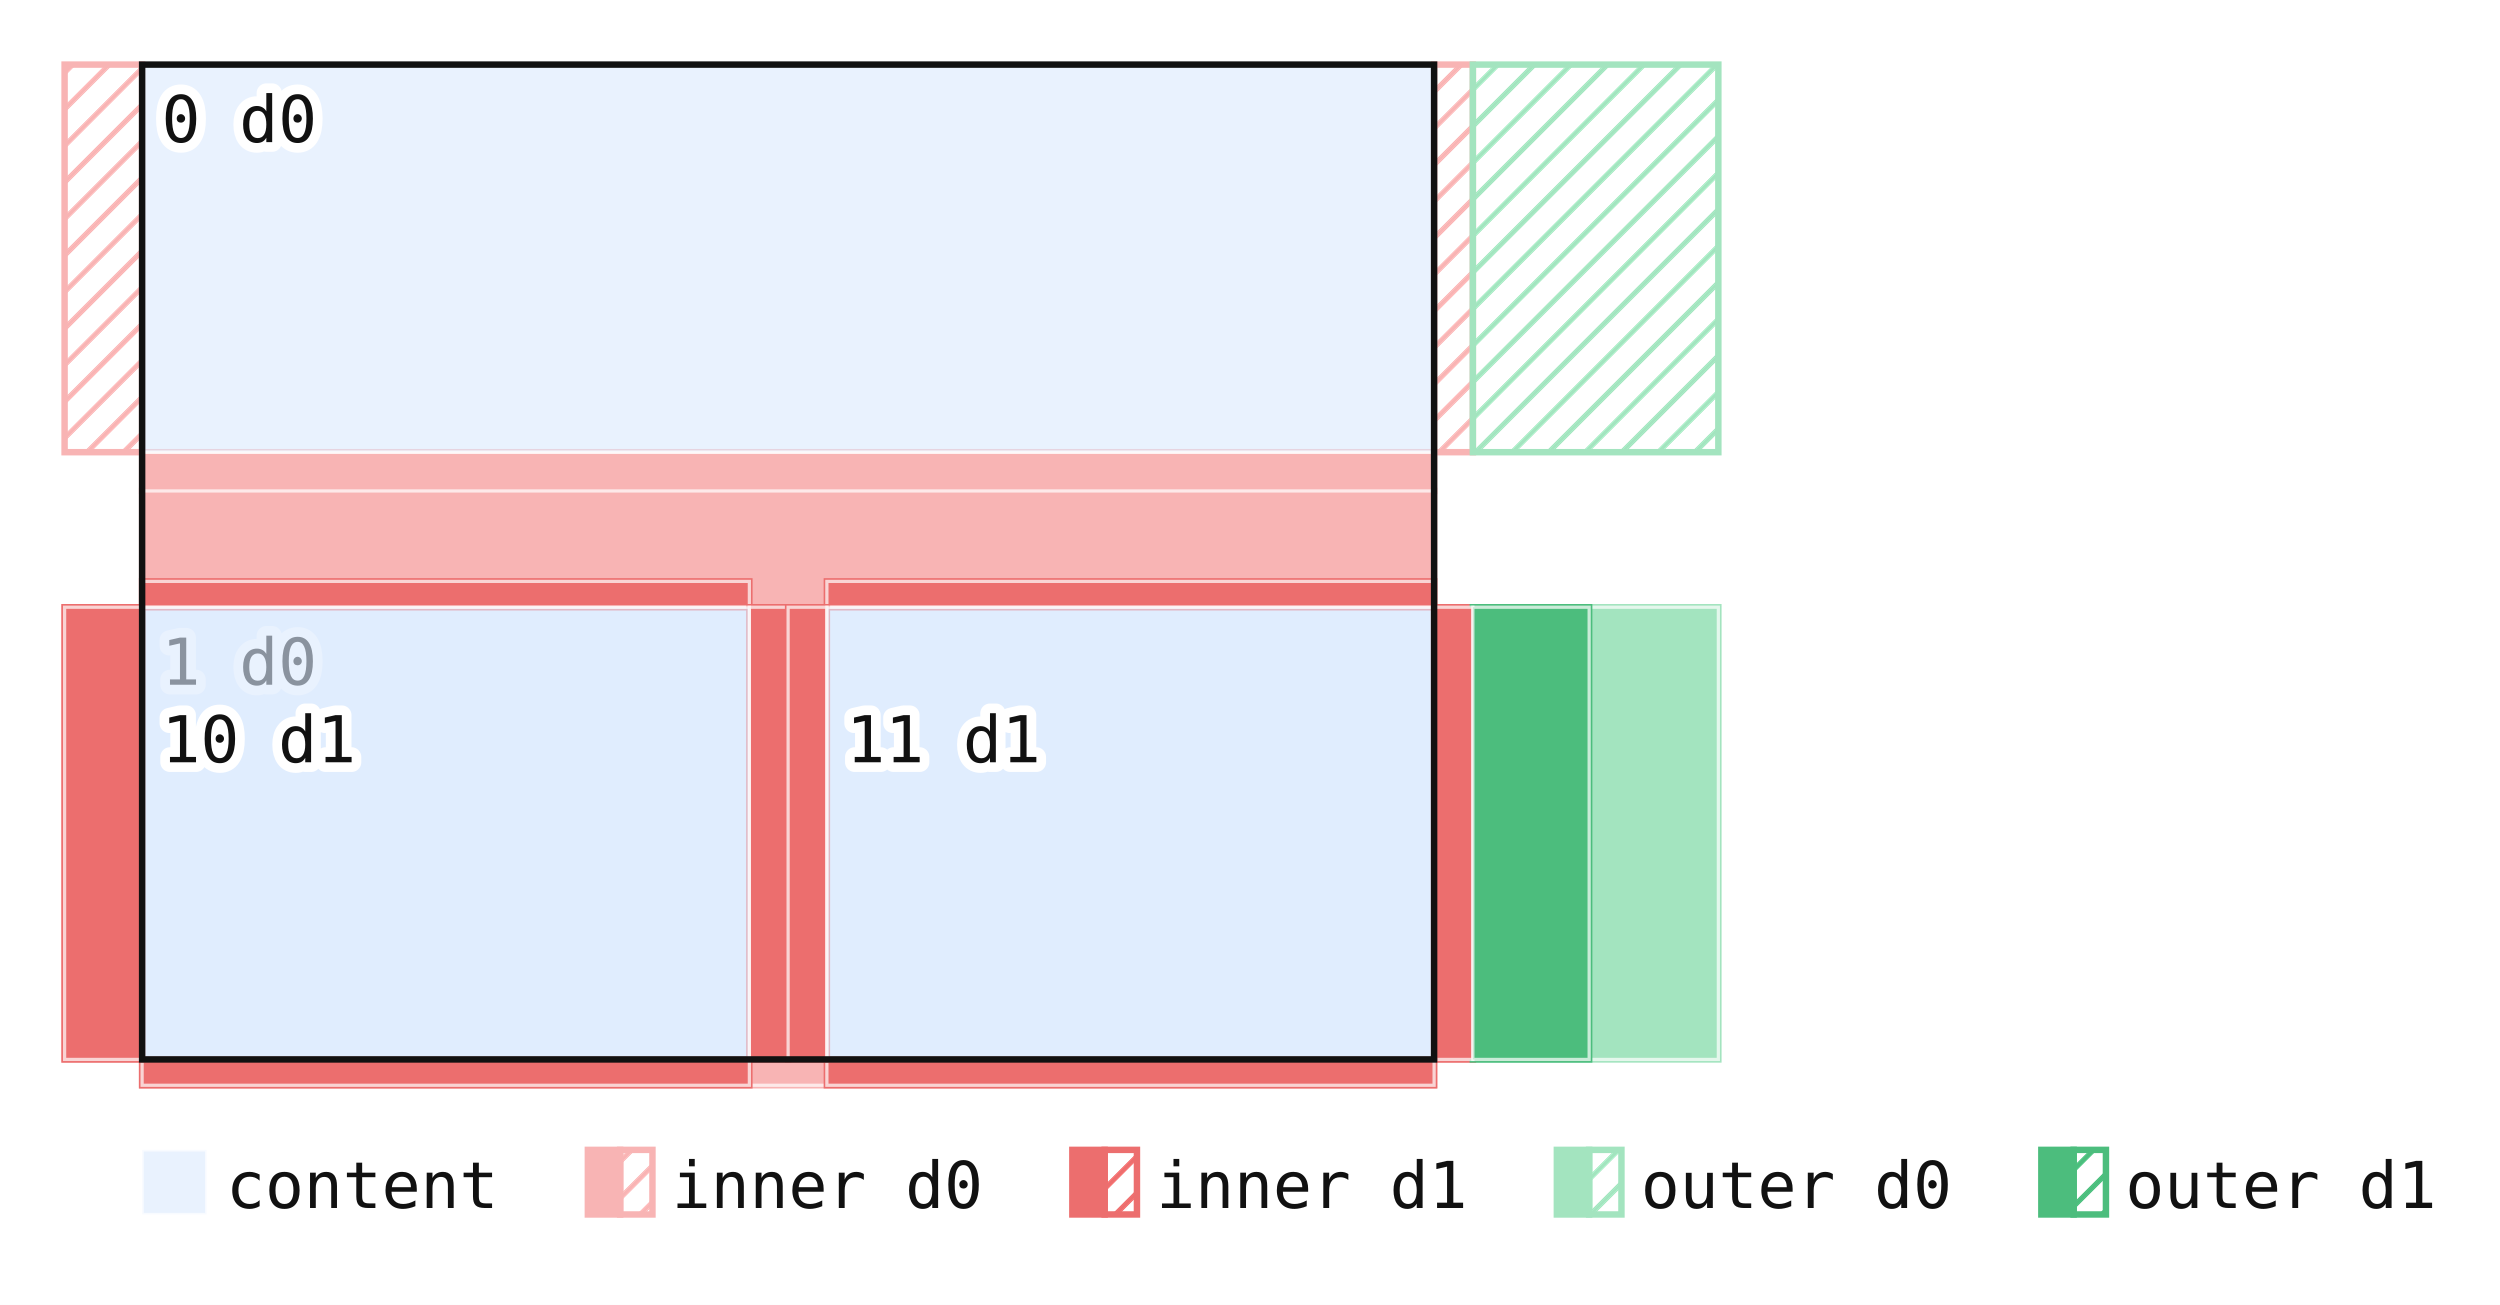
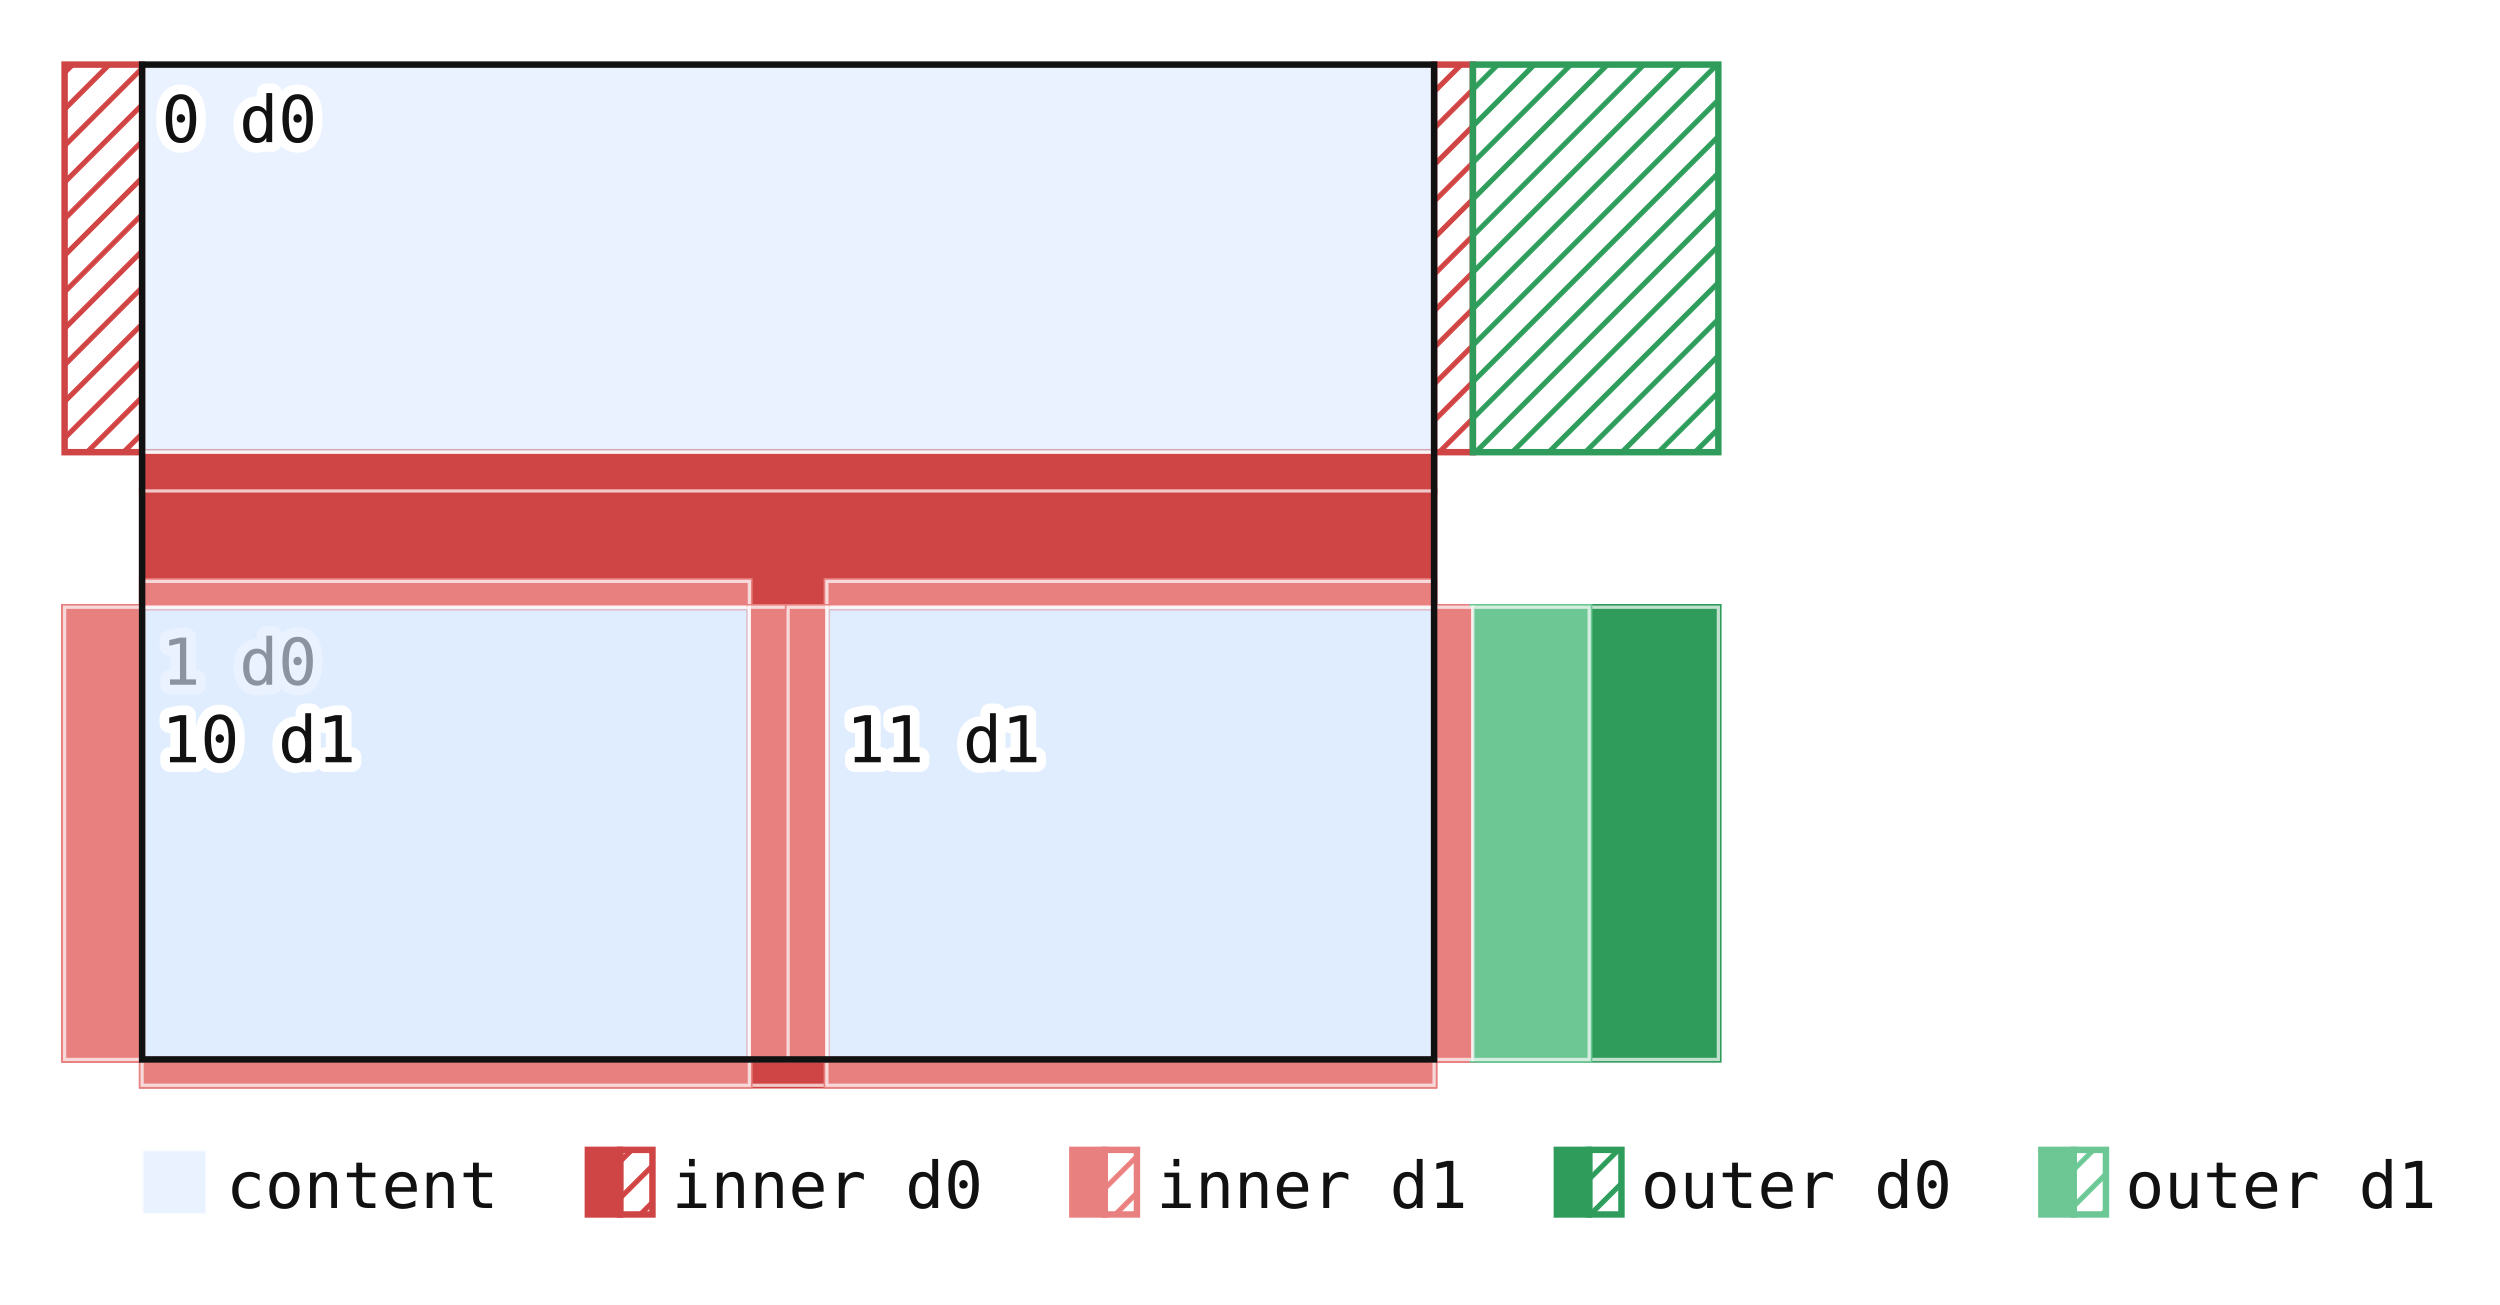
<svg xmlns="http://www.w3.org/2000/svg" viewBox="-22 -10 387 202" font-family="monospace" font-size="10">
  <defs>
    <pattern id="hatch-i0" patternUnits="userSpaceOnUse" width="4" height="4" patternTransform="rotate(45)">
-       <line x1="0" y1="0" x2="0" y2="4" stroke="#f8b4b4" stroke-width="1.6" />
+       <line x1="0" y1="0" x2="0" y2="4" stroke="#cf4444" stroke-width="1.6" />
    </pattern>
    <pattern id="hatch-i1" patternUnits="userSpaceOnUse" width="4" height="4" patternTransform="rotate(45)">
-       <line x1="0" y1="0" x2="0" y2="4" stroke="#ec6e6e" stroke-width="1.6" />
+       <line x1="0" y1="0" x2="0" y2="4" stroke="#e98080" stroke-width="1.6" />
    </pattern>
    <pattern id="hatch-o0" patternUnits="userSpaceOnUse" width="4" height="4" patternTransform="rotate(45)">
-       <line x1="0" y1="0" x2="0" y2="4" stroke="#a3e4bf" stroke-width="1.6" />
+       <line x1="0" y1="0" x2="0" y2="4" stroke="#2f9c5c" stroke-width="1.6" />
    </pattern>
    <pattern id="hatch-o1" patternUnits="userSpaceOnUse" width="4" height="4" patternTransform="rotate(45)">
-       <line x1="0" y1="0" x2="0" y2="4" stroke="#4cbd7d" stroke-width="1.6" />
+       <line x1="0" y1="0" x2="0" y2="4" stroke="#6cc795" stroke-width="1.6" />
    </pattern>
  </defs>
  <rect x="-22" y="-10" width="387" height="202" fill="#ffffff" />
-   <rect x="200" y="0" width="6" height="60" fill="url(#hatch-i0)" stroke="#f8b4b4" stroke-width="1" />
-   <rect x="206" y="0" width="38" height="60" fill="url(#hatch-o0)" stroke="#a3e4bf" stroke-width="1" />
-   <rect x="0" y="60" width="200" height="6" fill="url(#hatch-i0)" stroke="#f8b4b4" stroke-width="1" />
-   <rect x="0" y="60" width="200" height="6" fill="#f8b4b4" stroke="#ffffff" stroke-width="0.5" stroke-opacity="0.7" />
-   <rect x="-12" y="0" width="12" height="60" fill="url(#hatch-i0)" stroke="#f8b4b4" stroke-width="1" />
+   <rect x="200" y="0" width="6" height="60" fill="url(#hatch-i0)" stroke="#cf4444" stroke-width="1" />
+   <rect x="206" y="0" width="38" height="60" fill="url(#hatch-o0)" stroke="#2f9c5c" stroke-width="1" />
+   <rect x="0" y="60" width="200" height="6" fill="url(#hatch-i0)" stroke="#cf4444" stroke-width="1" />
+   <rect x="0" y="60" width="200" height="6" fill="#cf4444" stroke="#ffffff" stroke-width="0.5" stroke-opacity="0.7" />
+   <rect x="-12" y="0" width="12" height="60" fill="url(#hatch-i0)" stroke="#cf4444" stroke-width="1" />
  <rect x="0" y="0" width="200" height="60" fill="#dbeafe" fill-opacity="0.6" stroke="#ffffff" stroke-width="0.5" stroke-opacity="0.7" />
  <text x="3" y="12" fill="#111111" stroke="#ffffff" stroke-width="3" stroke-linejoin="round" paint-order="stroke">0 d0</text>
-   <rect x="0" y="66" width="200" height="18" fill="url(#hatch-i0)" stroke="#f8b4b4" stroke-width="1" />
-   <rect x="0" y="66" width="200" height="18" fill="#f8b4b4" stroke="#ffffff" stroke-width="0.5" stroke-opacity="0.7" />
-   <rect x="200" y="84" width="6" height="70" fill="url(#hatch-i0)" stroke="#f8b4b4" stroke-width="1" />
-   <rect x="206" y="84" width="38" height="70" fill="url(#hatch-o0)" stroke="#a3e4bf" stroke-width="1" />
-   <rect x="200" y="84" width="6" height="70" fill="#f8b4b4" stroke="#ffffff" stroke-width="0.5" stroke-opacity="0.7" />
-   <rect x="206" y="84" width="38" height="70" fill="#a3e4bf" stroke="#ffffff" stroke-width="0.5" stroke-opacity="0.7" />
-   <rect x="0" y="154" width="200" height="4" fill="url(#hatch-i0)" stroke="#f8b4b4" stroke-width="1" />
-   <rect x="0" y="154" width="200" height="4" fill="#f8b4b4" stroke="#ffffff" stroke-width="0.5" stroke-opacity="0.7" />
-   <rect x="-12" y="84" width="12" height="70" fill="url(#hatch-i0)" stroke="#f8b4b4" stroke-width="1" />
-   <rect x="-12" y="84" width="12" height="70" fill="#f8b4b4" stroke="#ffffff" stroke-width="0.5" stroke-opacity="0.7" />
+   <rect x="0" y="66" width="200" height="18" fill="url(#hatch-i0)" stroke="#cf4444" stroke-width="1" />
+   <rect x="0" y="66" width="200" height="18" fill="#cf4444" stroke="#ffffff" stroke-width="0.5" stroke-opacity="0.7" />
+   <rect x="200" y="84" width="6" height="70" fill="url(#hatch-i0)" stroke="#cf4444" stroke-width="1" />
+   <rect x="206" y="84" width="38" height="70" fill="url(#hatch-o0)" stroke="#2f9c5c" stroke-width="1" />
+   <rect x="200" y="84" width="6" height="70" fill="#cf4444" stroke="#ffffff" stroke-width="0.5" stroke-opacity="0.7" />
+   <rect x="206" y="84" width="38" height="70" fill="#2f9c5c" stroke="#ffffff" stroke-width="0.5" stroke-opacity="0.7" />
+   <rect x="0" y="154" width="200" height="4" fill="url(#hatch-i0)" stroke="#cf4444" stroke-width="1" />
+   <rect x="0" y="154" width="200" height="4" fill="#cf4444" stroke="#ffffff" stroke-width="0.5" stroke-opacity="0.7" />
+   <rect x="-12" y="84" width="12" height="70" fill="url(#hatch-i0)" stroke="#cf4444" stroke-width="1" />
+   <rect x="-12" y="84" width="12" height="70" fill="#cf4444" stroke="#ffffff" stroke-width="0.5" stroke-opacity="0.7" />
  <rect x="0" y="84" width="200" height="70" fill="#dbeafe" fill-opacity="0.6" stroke="#ffffff" stroke-width="0.5" stroke-opacity="0.7" />
  <text x="3" y="96" fill="#111111" stroke="#ffffff" stroke-width="3" stroke-linejoin="round" paint-order="stroke">1 d0</text>
-   <rect x="0" y="80" width="94" height="4" fill="url(#hatch-i1)" stroke="#ec6e6e" stroke-width="1" />
-   <rect x="0" y="80" width="94" height="4" fill="#ec6e6e" stroke="#ffffff" stroke-width="0.5" stroke-opacity="0.7" />
-   <rect x="94" y="84" width="6" height="70" fill="url(#hatch-i1)" stroke="#ec6e6e" stroke-width="1" />
-   <rect x="94" y="84" width="6" height="70" fill="#ec6e6e" stroke="#ffffff" stroke-width="0.5" stroke-opacity="0.7" />
-   <rect x="0" y="154" width="94" height="4" fill="url(#hatch-i1)" stroke="#ec6e6e" stroke-width="1" />
-   <rect x="0" y="154" width="94" height="4" fill="#ec6e6e" stroke="#ffffff" stroke-width="0.5" stroke-opacity="0.7" />
-   <rect x="-12" y="84" width="12" height="70" fill="url(#hatch-i1)" stroke="#ec6e6e" stroke-width="1" />
-   <rect x="-12" y="84" width="12" height="70" fill="#ec6e6e" stroke="#ffffff" stroke-width="0.5" stroke-opacity="0.7" />
+   <rect x="0" y="80" width="94" height="4" fill="url(#hatch-i1)" stroke="#e98080" stroke-width="1" />
+   <rect x="0" y="80" width="94" height="4" fill="#e98080" stroke="#ffffff" stroke-width="0.5" stroke-opacity="0.7" />
+   <rect x="94" y="84" width="6" height="70" fill="url(#hatch-i1)" stroke="#e98080" stroke-width="1" />
+   <rect x="94" y="84" width="6" height="70" fill="#e98080" stroke="#ffffff" stroke-width="0.5" stroke-opacity="0.7" />
+   <rect x="0" y="154" width="94" height="4" fill="url(#hatch-i1)" stroke="#e98080" stroke-width="1" />
+   <rect x="0" y="154" width="94" height="4" fill="#e98080" stroke="#ffffff" stroke-width="0.5" stroke-opacity="0.7" />
+   <rect x="-12" y="84" width="12" height="70" fill="url(#hatch-i1)" stroke="#e98080" stroke-width="1" />
+   <rect x="-12" y="84" width="12" height="70" fill="#e98080" stroke="#ffffff" stroke-width="0.5" stroke-opacity="0.7" />
  <rect x="0" y="84" width="94" height="70" fill="#dbeafe" fill-opacity="0.6" stroke="#ffffff" stroke-width="0.5" stroke-opacity="0.7" />
  <text x="3" y="108" fill="#111111" stroke="#ffffff" stroke-width="3" stroke-linejoin="round" paint-order="stroke">10 d1</text>
-   <rect x="106" y="80" width="94" height="4" fill="url(#hatch-i1)" stroke="#ec6e6e" stroke-width="1" />
-   <rect x="106" y="80" width="94" height="4" fill="#ec6e6e" stroke="#ffffff" stroke-width="0.5" stroke-opacity="0.7" />
-   <rect x="200" y="84" width="6" height="70" fill="url(#hatch-i1)" stroke="#ec6e6e" stroke-width="1" />
-   <rect x="206" y="84" width="18" height="70" fill="url(#hatch-o1)" stroke="#4cbd7d" stroke-width="1" />
-   <rect x="200" y="84" width="6" height="70" fill="#ec6e6e" stroke="#ffffff" stroke-width="0.5" stroke-opacity="0.7" />
-   <rect x="206" y="84" width="18" height="70" fill="#4cbd7d" stroke="#ffffff" stroke-width="0.5" stroke-opacity="0.7" />
-   <rect x="106" y="154" width="94" height="4" fill="url(#hatch-i1)" stroke="#ec6e6e" stroke-width="1" />
-   <rect x="106" y="154" width="94" height="4" fill="#ec6e6e" stroke="#ffffff" stroke-width="0.5" stroke-opacity="0.7" />
-   <rect x="100" y="84" width="6" height="70" fill="url(#hatch-i1)" stroke="#ec6e6e" stroke-width="1" />
-   <rect x="100" y="84" width="6" height="70" fill="#ec6e6e" stroke="#ffffff" stroke-width="0.5" stroke-opacity="0.7" />
+   <rect x="106" y="80" width="94" height="4" fill="url(#hatch-i1)" stroke="#e98080" stroke-width="1" />
+   <rect x="106" y="80" width="94" height="4" fill="#e98080" stroke="#ffffff" stroke-width="0.5" stroke-opacity="0.7" />
+   <rect x="200" y="84" width="6" height="70" fill="url(#hatch-i1)" stroke="#e98080" stroke-width="1" />
+   <rect x="206" y="84" width="18" height="70" fill="url(#hatch-o1)" stroke="#6cc795" stroke-width="1" />
+   <rect x="200" y="84" width="6" height="70" fill="#e98080" stroke="#ffffff" stroke-width="0.5" stroke-opacity="0.7" />
+   <rect x="206" y="84" width="18" height="70" fill="#6cc795" stroke="#ffffff" stroke-width="0.5" stroke-opacity="0.7" />
+   <rect x="106" y="154" width="94" height="4" fill="url(#hatch-i1)" stroke="#e98080" stroke-width="1" />
+   <rect x="106" y="154" width="94" height="4" fill="#e98080" stroke="#ffffff" stroke-width="0.5" stroke-opacity="0.7" />
+   <rect x="100" y="84" width="6" height="70" fill="url(#hatch-i1)" stroke="#e98080" stroke-width="1" />
+   <rect x="100" y="84" width="6" height="70" fill="#e98080" stroke="#ffffff" stroke-width="0.5" stroke-opacity="0.7" />
  <rect x="106" y="84" width="94" height="70" fill="#dbeafe" fill-opacity="0.6" stroke="#ffffff" stroke-width="0.5" stroke-opacity="0.7" />
  <text x="109" y="108" fill="#111111" stroke="#ffffff" stroke-width="3" stroke-linejoin="round" paint-order="stroke">11 d1</text>
  <rect x="0" y="168" width="10" height="10" fill="#dbeafe" fill-opacity="0.6" stroke="#ffffff" stroke-width="0.5" stroke-opacity="0.7" />
  <text x="13" y="177" fill="#111111" stroke="#ffffff" stroke-width="3" stroke-linejoin="round" paint-order="stroke">content</text>
-   <rect x="69" y="168" width="5" height="10" fill="#f8b4b4" stroke="#f8b4b4" stroke-width="1" />
-   <rect x="74" y="168" width="5" height="10" fill="url(#hatch-i0)" stroke="#f8b4b4" stroke-width="1" />
+   <rect x="69" y="168" width="5" height="10" fill="#cf4444" stroke="#cf4444" stroke-width="1" />
+   <rect x="74" y="168" width="5" height="10" fill="url(#hatch-i0)" stroke="#cf4444" stroke-width="1" />
  <text x="82" y="177" fill="#111111" stroke="#ffffff" stroke-width="3" stroke-linejoin="round" paint-order="stroke">inner d0</text>
-   <rect x="144" y="168" width="5" height="10" fill="#ec6e6e" stroke="#ec6e6e" stroke-width="1" />
-   <rect x="149" y="168" width="5" height="10" fill="url(#hatch-i1)" stroke="#ec6e6e" stroke-width="1" />
+   <rect x="144" y="168" width="5" height="10" fill="#e98080" stroke="#e98080" stroke-width="1" />
+   <rect x="149" y="168" width="5" height="10" fill="url(#hatch-i1)" stroke="#e98080" stroke-width="1" />
  <text x="157" y="177" fill="#111111" stroke="#ffffff" stroke-width="3" stroke-linejoin="round" paint-order="stroke">inner d1</text>
-   <rect x="219" y="168" width="5" height="10" fill="#a3e4bf" stroke="#a3e4bf" stroke-width="1" />
-   <rect x="224" y="168" width="5" height="10" fill="url(#hatch-o0)" stroke="#a3e4bf" stroke-width="1" />
+   <rect x="219" y="168" width="5" height="10" fill="#2f9c5c" stroke="#2f9c5c" stroke-width="1" />
+   <rect x="224" y="168" width="5" height="10" fill="url(#hatch-o0)" stroke="#2f9c5c" stroke-width="1" />
  <text x="232" y="177" fill="#111111" stroke="#ffffff" stroke-width="3" stroke-linejoin="round" paint-order="stroke">outer d0</text>
-   <rect x="294" y="168" width="5" height="10" fill="#4cbd7d" stroke="#4cbd7d" stroke-width="1" />
-   <rect x="299" y="168" width="5" height="10" fill="url(#hatch-o1)" stroke="#4cbd7d" stroke-width="1" />
+   <rect x="294" y="168" width="5" height="10" fill="#6cc795" stroke="#6cc795" stroke-width="1" />
+   <rect x="299" y="168" width="5" height="10" fill="url(#hatch-o1)" stroke="#6cc795" stroke-width="1" />
  <text x="307" y="177" fill="#111111" stroke="#ffffff" stroke-width="3" stroke-linejoin="round" paint-order="stroke">outer d1</text>
  <rect x="0" y="0" width="200" height="154" fill="none" stroke="#111111" stroke-width="1" />
</svg>
